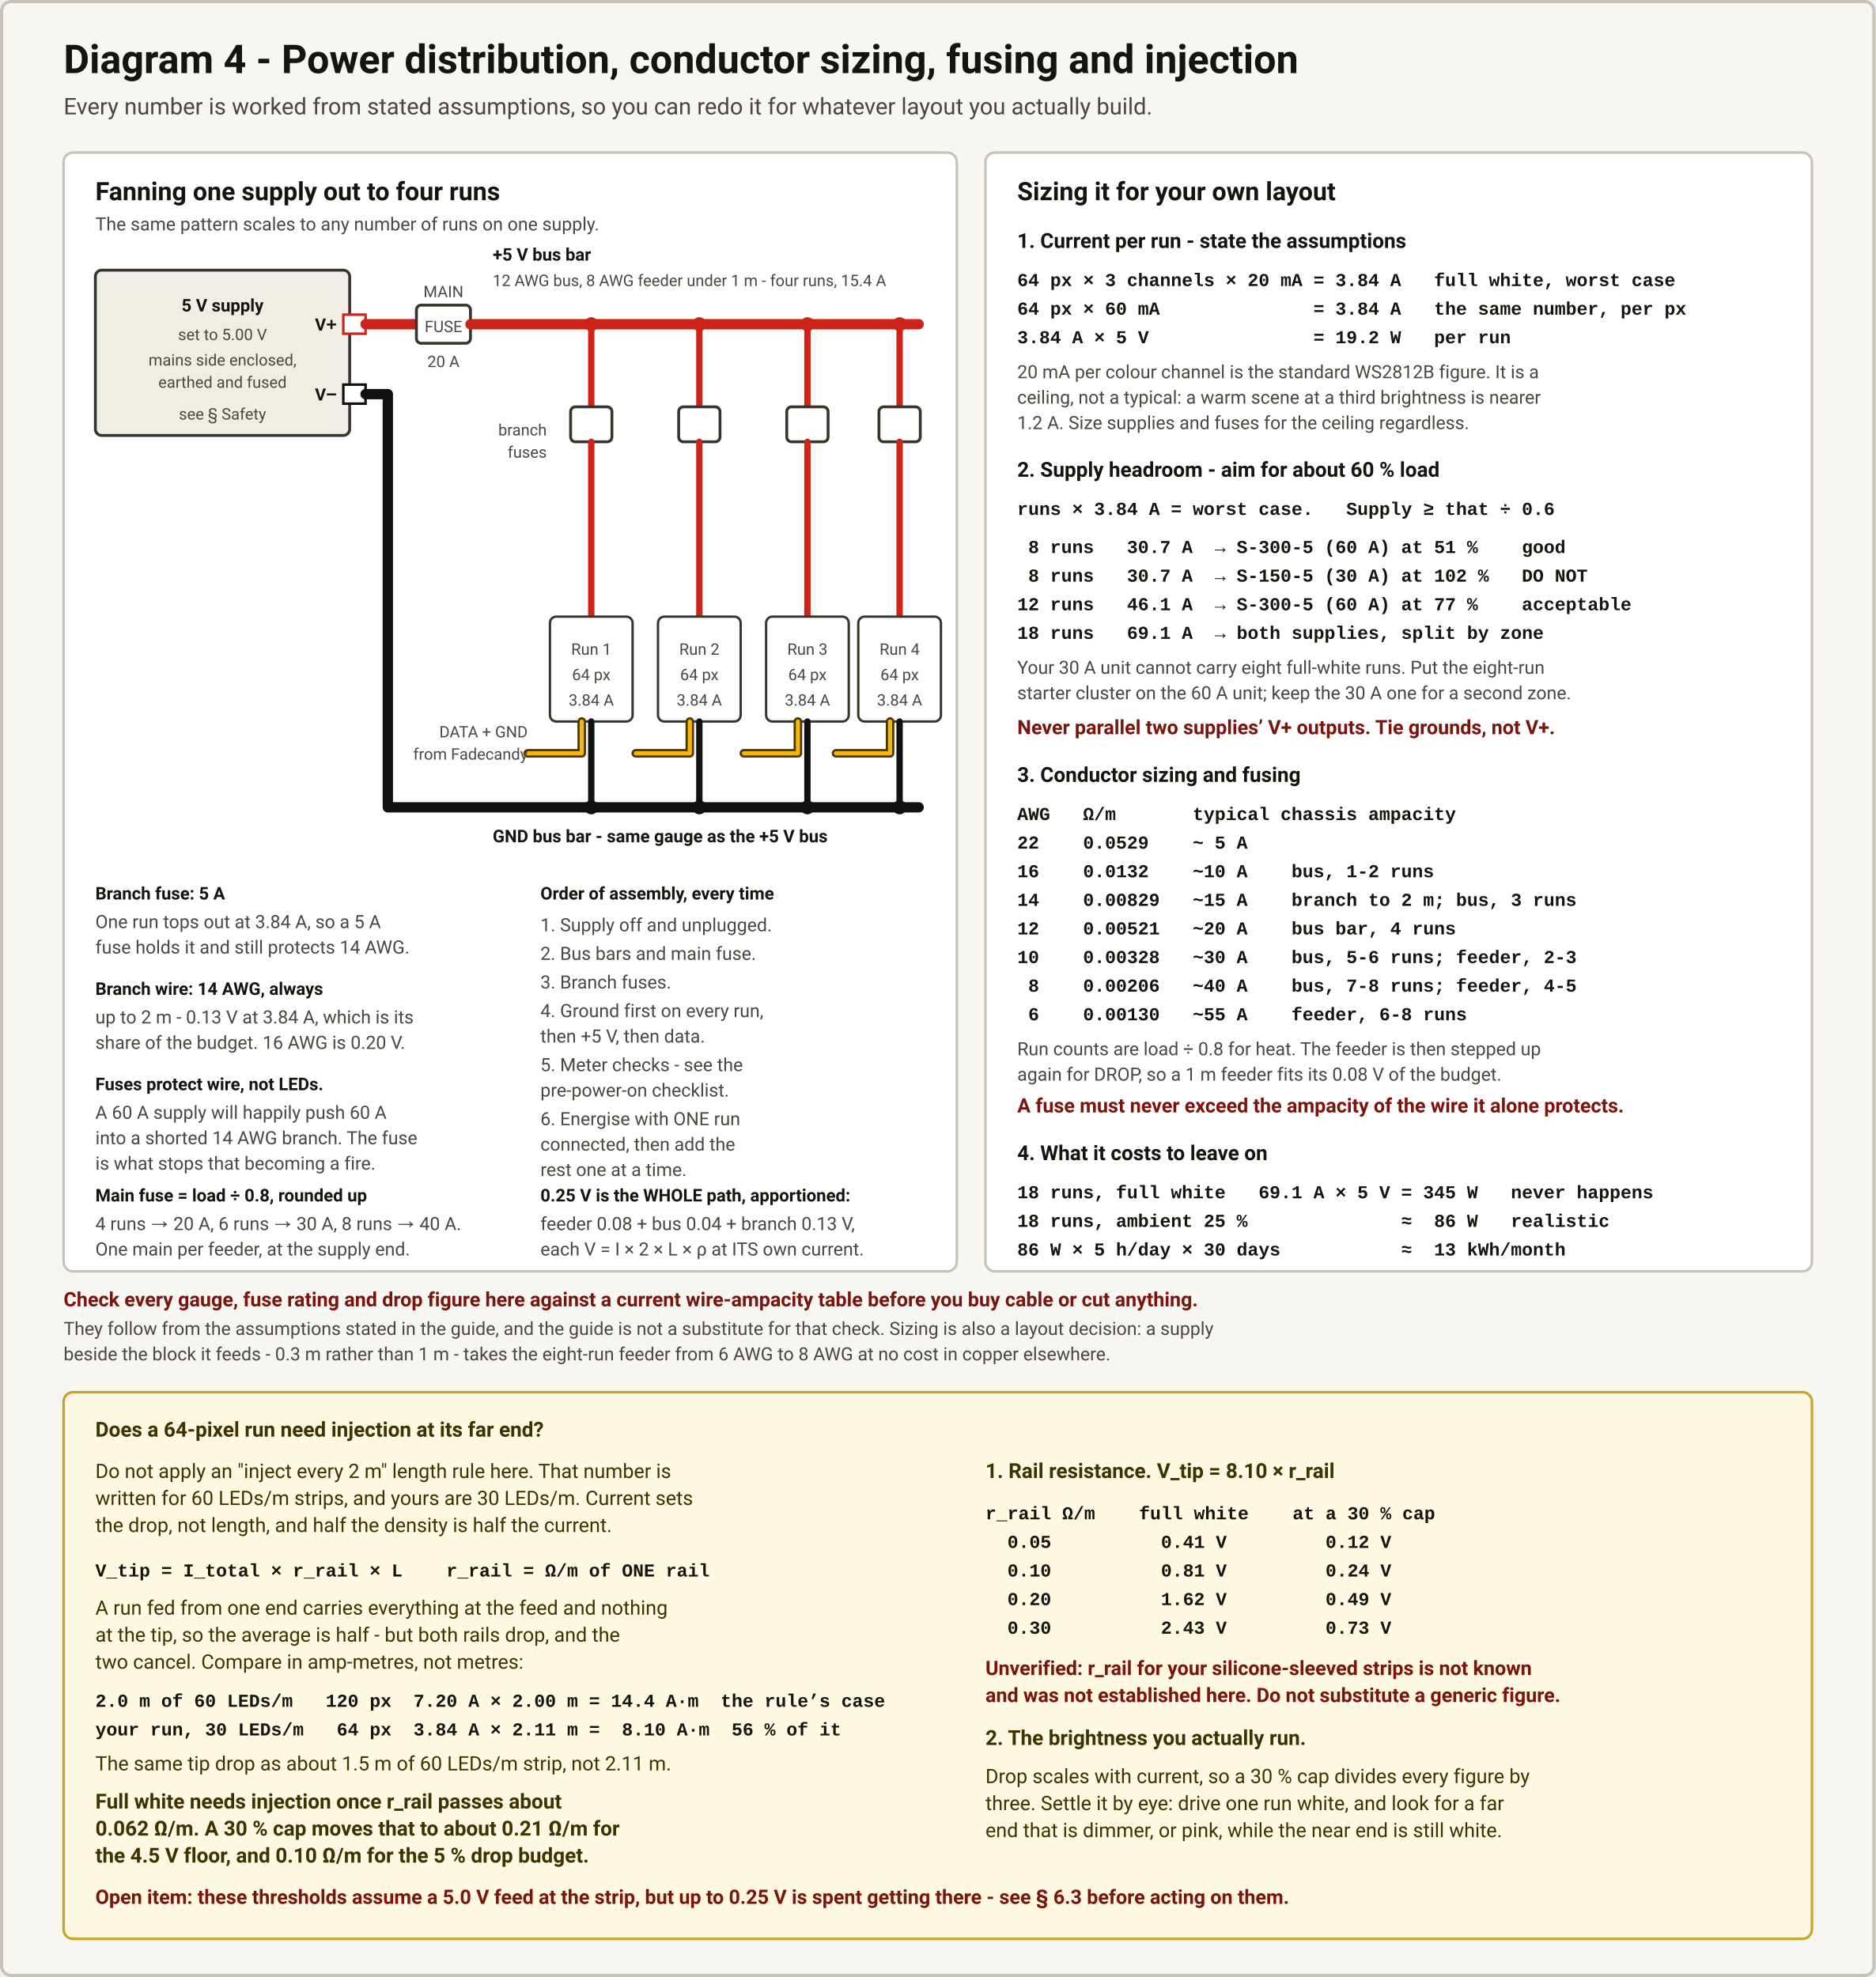
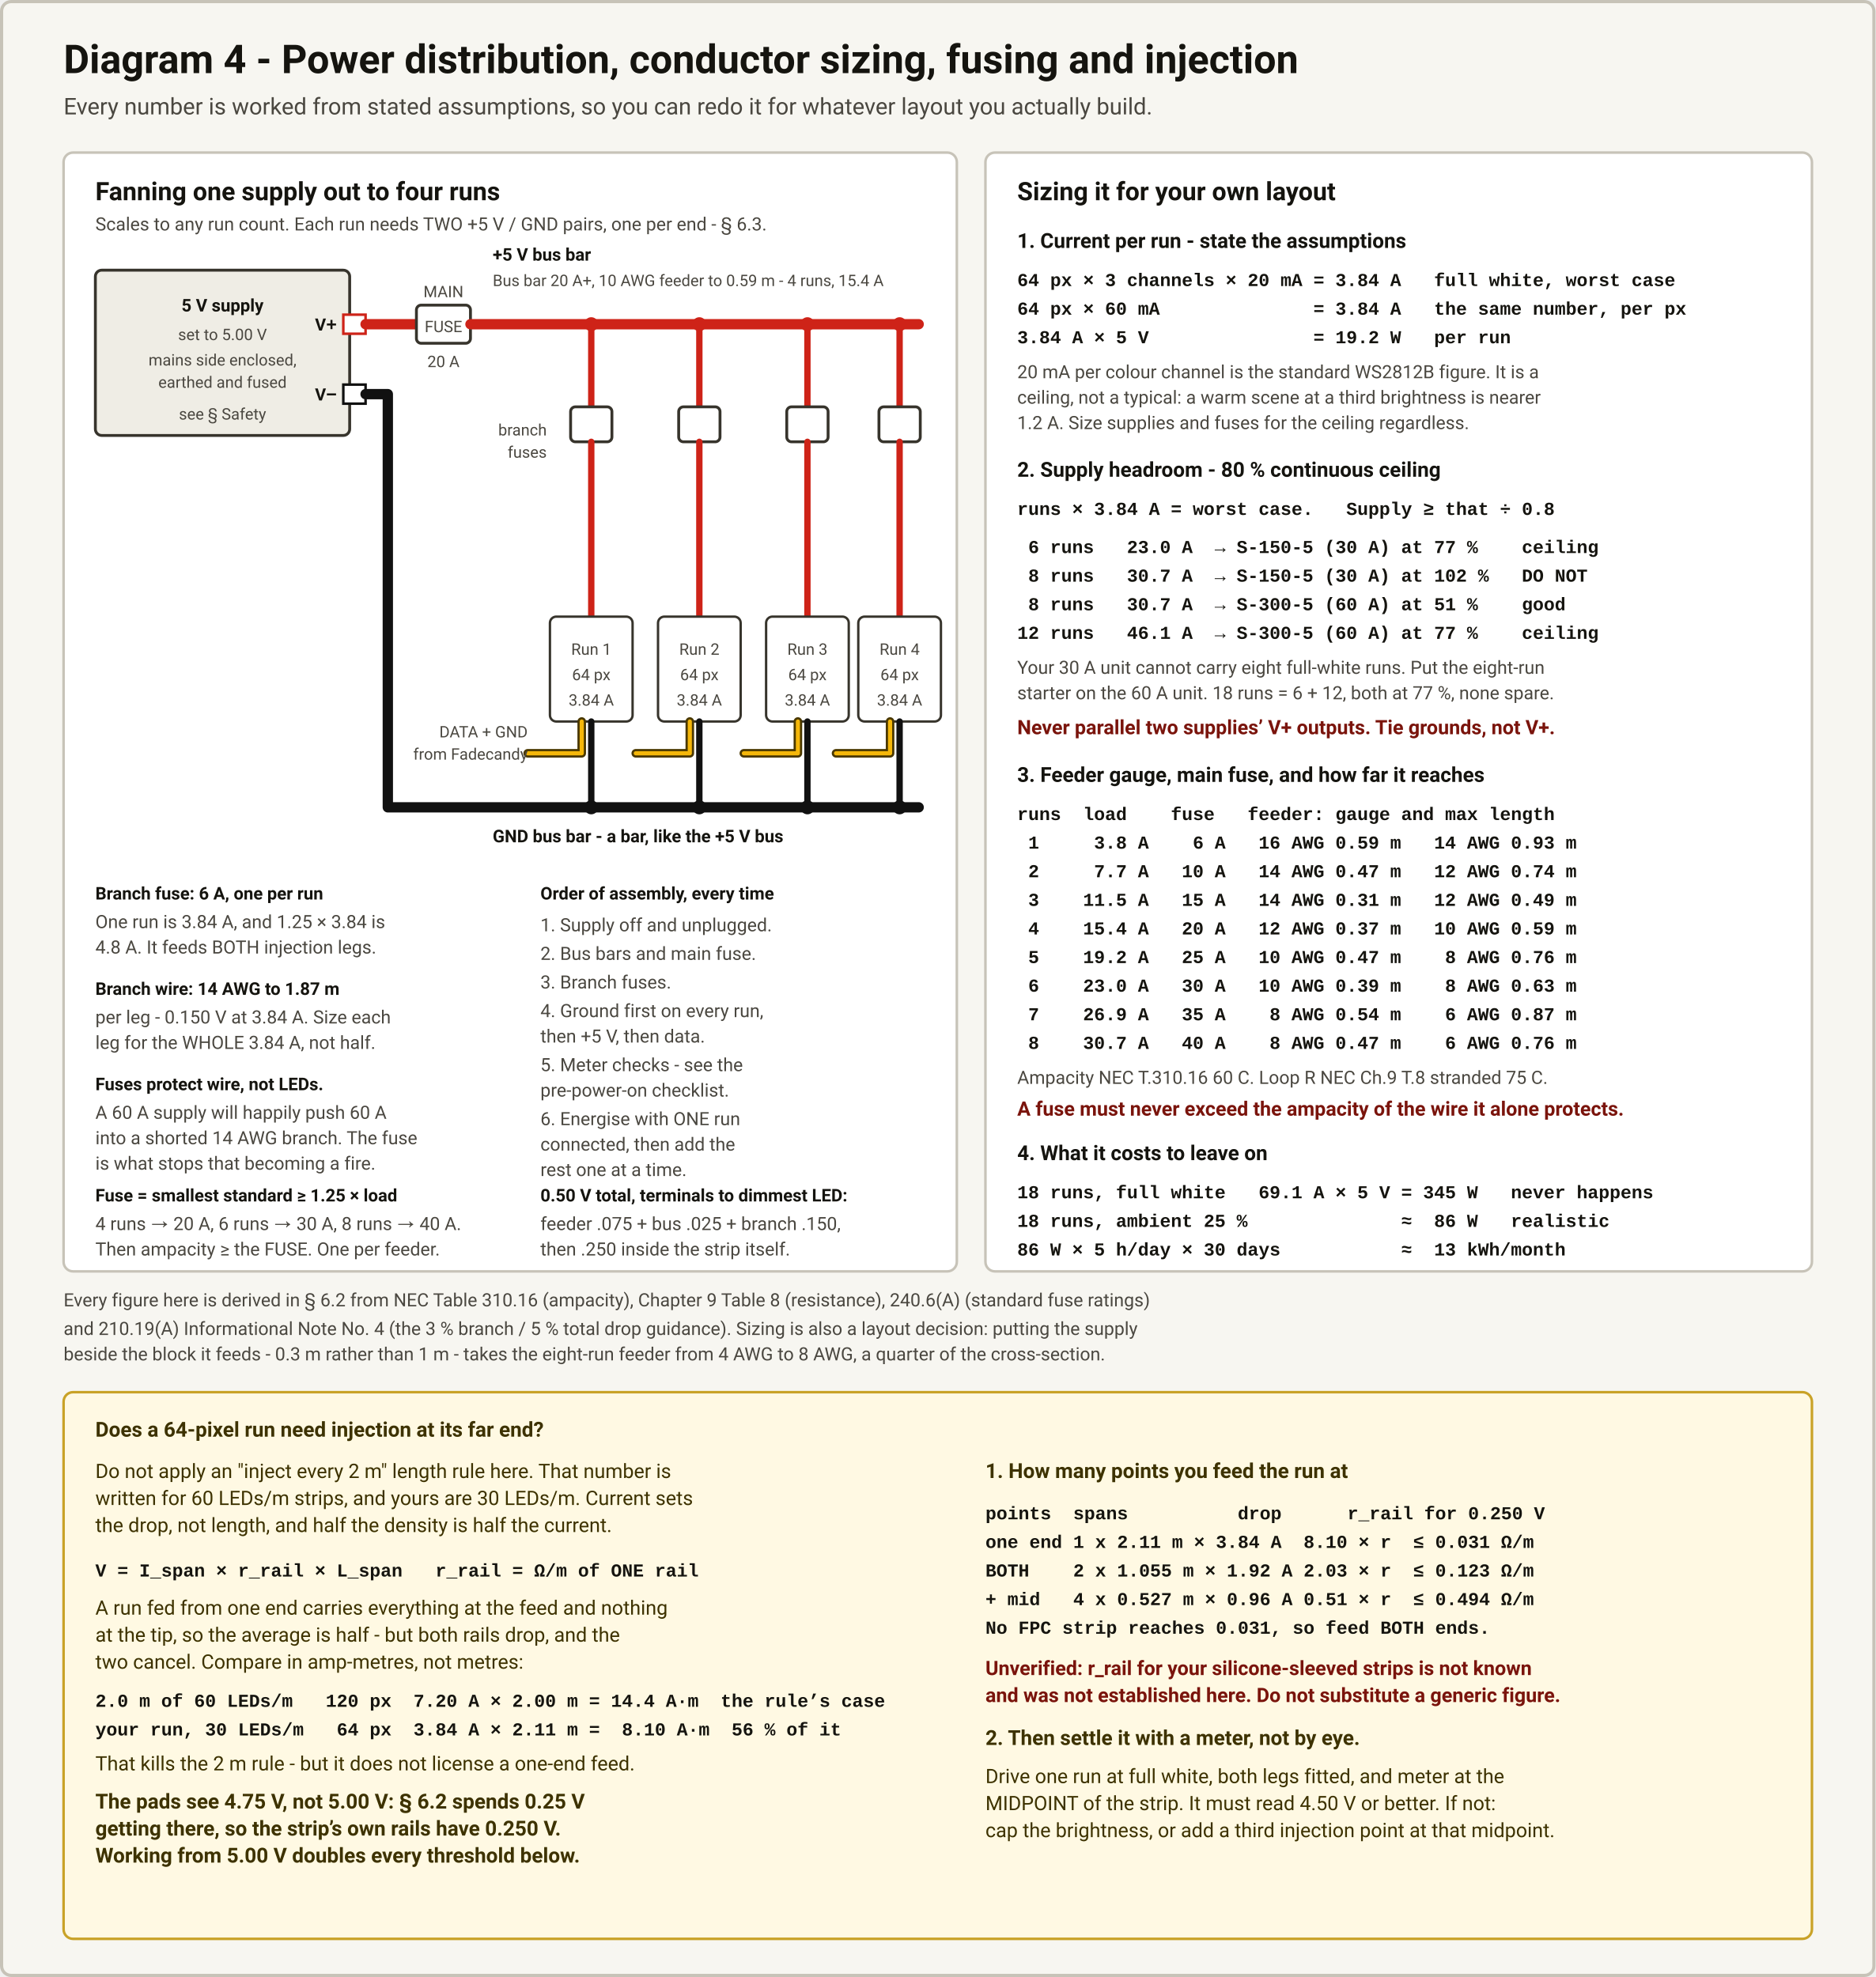
<svg xmlns="http://www.w3.org/2000/svg" viewBox="0 0 1180 1244" width="1180" height="1244" role="img" aria-labelledby="t4 d4">
  <style>
    .bg     { fill:#F7F6F1; stroke:#C7C3B8; stroke-width:2; }
    .ttl    { font:700 25px ui-sans-serif,system-ui,'Segoe UI',Roboto,Helvetica,Arial,sans-serif; fill:#15140F; }
    .sub    { font:400 14.5px ui-sans-serif,system-ui,'Segoe UI',Roboto,Helvetica,Arial,sans-serif; fill:#4A4740; }
    .lbls   { font:400 11.5px ui-sans-serif,system-ui,'Segoe UI',Roboto,Helvetica,Arial,sans-serif; fill:#4A4740; }
    .tiny   { font:400 10px ui-sans-serif,system-ui,'Segoe UI',Roboto,Helvetica,Arial,sans-serif; fill:#4A4740; }
    .wlbl   { font:700 11px ui-sans-serif,system-ui,'Segoe UI',Roboto,Helvetica,Arial,sans-serif; fill:#15140F; }
    .panttl { font:700 16px ui-sans-serif,system-ui,'Segoe UI',Roboto,Helvetica,Arial,sans-serif; fill:#15140F; }
    .h3     { font:700 13px ui-sans-serif,system-ui,'Segoe UI',Roboto,Helvetica,Arial,sans-serif; fill:#15140F; }
    .mono   { font:600 11.5px ui-monospace,'SFMono-Regular',Consolas,'Liberation Mono',monospace; fill:#15140F; }

    .pan    { fill:#FFFFFF; stroke:#C7C3B8; stroke-width:1.6; }
    .psu    { fill:#EFEDE5; stroke:#37342C; stroke-width:1.8; }
    .run    { fill:#FFFFFF; stroke:#37342C; stroke-width:1.5; }
    .fuse   { fill:#FFFFFF; stroke:#37342C; stroke-width:1.8; }

    .gnd    { stroke:#111111; stroke-width:4; fill:none; stroke-linecap:round; stroke-linejoin:round; }
    .pwr    { stroke:#CE2318; stroke-width:4; fill:none; stroke-linecap:round; stroke-linejoin:round; }
    .gndm   { stroke:#111111; stroke-width:6.5; fill:none; stroke-linecap:round; stroke-linejoin:round; }
    .pwrm   { stroke:#CE2318; stroke-width:6.5; fill:none; stroke-linecap:round; stroke-linejoin:round; }
    .datc   { stroke:#4A3800; stroke-width:5.4; fill:none; stroke-linecap:round; stroke-linejoin:round; }
    .dat    { stroke:#F5B70A; stroke-width:2.6; fill:none; stroke-linecap:round; stroke-linejoin:round; }

    .dot    { fill:#111111; } .dotr { fill:#CE2318; }
    .note   { fill:#FFF9E3; stroke:#C9A227; stroke-width:1.6; }
    .notet  { font:700 13px ui-sans-serif,system-ui,'Segoe UI',Roboto,Helvetica,Arial,sans-serif; fill:#3D3200; }
    .notep  { font:400 12.5px ui-sans-serif,system-ui,'Segoe UI',Roboto,Helvetica,Arial,sans-serif; fill:#3D3200; }
    .warnt  { font:700 12.5px ui-sans-serif,system-ui,'Segoe UI',Roboto,Helvetica,Arial,sans-serif; fill:#7A140C; }
  </style>
  <rect class="bg" x="1" y="1" width="1178" height="1242" rx="6" />
  <text class="ttl" x="40" y="46">Diagram 4 - Power distribution, conductor sizing, fusing and injection</text>
  <text class="sub" x="40" y="72">Every number is worked from stated assumptions, so you can redo it for whatever layout you actually build.</text>
  <rect class="pan" x="40" y="96" width="562" height="704" rx="6" />
  <text class="panttl" x="60" y="126">Fanning one supply out to four runs</text>
-   <text class="lbls" x="60" y="145">The same pattern scales to any number of runs on one supply.</text>
+   <text class="lbls" x="60" y="145">Scales to any run count. Each run needs TWO +5 V / GND pairs, one per end - § 6.3.</text>
  <rect class="psu" x="60" y="170" width="160" height="104" rx="4" />
  <text class="wlbl" x="140" y="196" text-anchor="middle">5 V supply</text>
  <text class="tiny" x="140" y="214" text-anchor="middle">set to 5.00 V</text>
  <text class="tiny" x="140" y="230" text-anchor="middle">mains side enclosed,</text>
  <text class="tiny" x="140" y="244" text-anchor="middle">earthed and fused</text>
  <text class="tiny" x="140" y="264" text-anchor="middle">see § Safety</text>
  <rect x="216" y="198" width="14" height="12" fill="#FFFFFF" stroke="#CE2318" stroke-width="1.6" />
  <text class="mono" x="212" y="208" text-anchor="end">V+</text>
  <rect x="216" y="242" width="14" height="12" fill="#FFFFFF" stroke="#111111" stroke-width="1.6" />
  <text class="mono" x="212" y="252" text-anchor="end">V−</text>
  <path class="pwrm" d="M 230 204 H 262" />
  <rect class="fuse" x="262" y="192" width="34" height="24" rx="3" />
  <path class="pwrm" d="M 296 204 H 578" />
  <text class="tiny" x="279" y="187" text-anchor="middle">MAIN</text>
  <text class="tiny" x="279" y="209" text-anchor="middle">FUSE</text>
  <text class="tiny" x="279" y="231" text-anchor="middle">20 A</text>
  <text class="wlbl" x="310" y="164">+5 V bus bar</text>
-   <text class="tiny" x="310" y="180">12 AWG bus, 8 AWG feeder under 1 m - four runs, 15.4 A</text>
+   <text class="tiny" x="310" y="180">Bus bar 20 A+, 10 AWG feeder to 0.59 m - 4 runs, 15.4 A</text>
  <path class="gndm" d="M 230 248 H 244 V 508 H 578" />
-   <text class="wlbl" x="310" y="530">GND bus bar - same gauge as the +5 V bus</text>
+   <text class="wlbl" x="310" y="530">GND bus bar - a bar, like the +5 V bus</text>
  <circle class="dotr" cx="372" cy="204" r="4.4" />
  <path class="pwr" d="M 372 204 V 256" />
  <rect class="fuse" x="359" y="256" width="26" height="22" rx="3" />
  <path class="pwr" d="M 372 278 V 388" />
  <rect class="run" x="346" y="388" width="52" height="66" rx="4" />
  <text class="tiny" x="372" y="412" text-anchor="middle">Run 1</text>
  <text class="tiny" x="372" y="428" text-anchor="middle">64 px</text>
  <text class="tiny" x="372" y="444" text-anchor="middle">3.84 A</text>
  <path class="gnd" d="M 372 454 V 508" />
  <circle class="dot" cx="372" cy="508" r="4.4" />
  <path class="datc" d="M 332 474 H 366 V 454" />
  <path class="dat" d="M 332 474 H 366 V 454" />
  <circle class="dotr" cx="440" cy="204" r="4.4" />
  <path class="pwr" d="M 440 204 V 256" />
  <rect class="fuse" x="427" y="256" width="26" height="22" rx="3" />
  <path class="pwr" d="M 440 278 V 388" />
  <rect class="run" x="414" y="388" width="52" height="66" rx="4" />
  <text class="tiny" x="440" y="412" text-anchor="middle">Run 2</text>
  <text class="tiny" x="440" y="428" text-anchor="middle">64 px</text>
  <text class="tiny" x="440" y="444" text-anchor="middle">3.84 A</text>
  <path class="gnd" d="M 440 454 V 508" />
  <circle class="dot" cx="440" cy="508" r="4.4" />
  <path class="datc" d="M 400 474 H 434 V 454" />
  <path class="dat" d="M 400 474 H 434 V 454" />
  <circle class="dotr" cx="508" cy="204" r="4.4" />
  <path class="pwr" d="M 508 204 V 256" />
  <rect class="fuse" x="495" y="256" width="26" height="22" rx="3" />
  <path class="pwr" d="M 508 278 V 388" />
  <rect class="run" x="482" y="388" width="52" height="66" rx="4" />
  <text class="tiny" x="508" y="412" text-anchor="middle">Run 3</text>
  <text class="tiny" x="508" y="428" text-anchor="middle">64 px</text>
  <text class="tiny" x="508" y="444" text-anchor="middle">3.84 A</text>
  <path class="gnd" d="M 508 454 V 508" />
  <circle class="dot" cx="508" cy="508" r="4.4" />
  <path class="datc" d="M 468 474 H 502 V 454" />
  <path class="dat" d="M 468 474 H 502 V 454" />
  <circle class="dotr" cx="566" cy="204" r="4.4" />
  <path class="pwr" d="M 566 204 V 256" />
  <rect class="fuse" x="553" y="256" width="26" height="22" rx="3" />
  <path class="pwr" d="M 566 278 V 388" />
  <rect class="run" x="540" y="388" width="52" height="66" rx="4" />
  <text class="tiny" x="566" y="412" text-anchor="middle">Run 4</text>
  <text class="tiny" x="566" y="428" text-anchor="middle">64 px</text>
  <text class="tiny" x="566" y="444" text-anchor="middle">3.84 A</text>
  <path class="gnd" d="M 566 454 V 508" />
  <circle class="dot" cx="566" cy="508" r="4.4" />
  <path class="datc" d="M 526 474 H 560 V 454" />
  <path class="dat" d="M 526 474 H 560 V 454" />
  <text class="tiny" x="344" y="274" text-anchor="end">branch</text>
  <text class="tiny" x="344" y="288" text-anchor="end">fuses</text>
  <text class="tiny" x="332" y="464" text-anchor="end">DATA + GND</text>
  <text class="tiny" x="332" y="478" text-anchor="end">from Fadecandy</text>
-   <text class="wlbl" x="60" y="566">Branch fuse: 5 A</text>
-   <text class="lbls" x="60" y="584">One run tops out at 3.84 A, so a 5 A</text>
-   <text class="lbls" x="60" y="600">fuse holds it and still protects 14 AWG.</text>
-   <text class="wlbl" x="60" y="626">Branch wire: 14 AWG, always</text>
-   <text class="lbls" x="60" y="644">up to 2 m - 0.13 V at 3.84 A, which is its</text>
-   <text class="lbls" x="60" y="660">share of the budget. 16 AWG is 0.20 V.</text>
+   <text class="wlbl" x="60" y="566">Branch fuse: 6 A, one per run</text>
+   <text class="lbls" x="60" y="584">One run is 3.84 A, and 1.25 × 3.84 is</text>
+   <text class="lbls" x="60" y="600">4.8 A. It feeds BOTH injection legs.</text>
+   <text class="wlbl" x="60" y="626">Branch wire: 14 AWG to 1.87 m</text>
+   <text class="lbls" x="60" y="644">per leg - 0.150 V at 3.84 A. Size each</text>
+   <text class="lbls" x="60" y="660">leg for the WHOLE 3.84 A, not half.</text>
  <text class="wlbl" x="60" y="686">Fuses protect wire, not LEDs.</text>
  <text class="lbls" x="60" y="704">A 60 A supply will happily push 60 A</text>
  <text class="lbls" x="60" y="720">into a shorted 14 AWG branch. The fuse</text>
  <text class="lbls" x="60" y="736">is what stops that becoming a fire.</text>
-   <text class="wlbl" x="60" y="756">Main fuse = load ÷ 0.8, rounded up</text>
+   <text class="wlbl" x="60" y="756">Fuse = smallest standard ≥ 1.25 × load</text>
  <text class="lbls" x="60" y="774">4 runs → 20 A, 6 runs → 30 A, 8 runs → 40 A.</text>
-   <text class="lbls" x="60" y="790">One main per feeder, at the supply end.</text>
-   <text class="wlbl" x="340" y="756">0.25 V is the WHOLE path, apportioned:</text>
-   <text class="lbls" x="340" y="774">feeder 0.08 + bus 0.04 + branch 0.13 V,</text>
-   <text class="lbls" x="340" y="790">each V = I × 2 × L × ρ at ITS own current.</text>
+   <text class="lbls" x="60" y="790">Then ampacity ≥ the FUSE. One per feeder.</text>
+   <text class="wlbl" x="340" y="756">0.50 V total, terminals to dimmest LED:</text>
+   <text class="lbls" x="340" y="774">feeder .075 + bus .025 + branch .150,</text>
+   <text class="lbls" x="340" y="790">then .250 inside the strip itself.</text>
  <text class="wlbl" x="340" y="566">Order of assembly, every time</text>
  <text class="lbls" x="340" y="586">1. Supply off and unplugged.</text>
  <text class="lbls" x="340" y="604">2. Bus bars and main fuse.</text>
  <text class="lbls" x="340" y="622">3. Branch fuses.</text>
  <text class="lbls" x="340" y="640">4. Ground first on every run,</text>
  <text class="lbls" x="340" y="656">    then +5 V, then data.</text>
  <text class="lbls" x="340" y="674">5. Meter checks - see the</text>
  <text class="lbls" x="340" y="690">    pre-power-on checklist.</text>
  <text class="lbls" x="340" y="708">6. Energise with ONE run</text>
  <text class="lbls" x="340" y="724">    connected, then add the</text>
  <text class="lbls" x="340" y="740">    rest one at a time.</text>
  <rect class="pan" x="620" y="96" width="520" height="704" rx="6" />
  <text class="panttl" x="640" y="126">Sizing it for your own layout</text>
  <text class="h3" x="640" y="156">1. Current per run - state the assumptions</text>
  <text class="mono" x="640" y="180" xml:space="preserve">64 px × 3 channels × 20 mA = 3.84 A   full white, worst case</text>
  <text class="mono" x="640" y="198" xml:space="preserve">64 px × 60 mA              = 3.84 A   the same number, per px</text>
  <text class="mono" x="640" y="216" xml:space="preserve">3.84 A × 5 V               = 19.2 W   per run</text>
  <text class="lbls" x="640" y="238">20 mA per colour channel is the standard WS2812B figure. It is a</text>
  <text class="lbls" x="640" y="254">ceiling, not a typical: a warm scene at a third brightness is nearer</text>
  <text class="lbls" x="640" y="270">1.2 A. Size supplies and fuses for the ceiling regardless.</text>
-   <text class="h3" x="640" y="300">2. Supply headroom - aim for about 60 % load</text>
-   <text class="mono" x="640" y="324" xml:space="preserve">runs × 3.84 A = worst case.   Supply ≥ that ÷ 0.6</text>
-   <text class="mono" x="640" y="348" xml:space="preserve"> 8 runs   30.7 A  → S-300-5 (60 A) at 51 %    good</text>
+   <text class="h3" x="640" y="300">2. Supply headroom - 80 % continuous ceiling</text>
+   <text class="mono" x="640" y="324" xml:space="preserve">runs × 3.84 A = worst case.   Supply ≥ that ÷ 0.8</text>
+   <text class="mono" x="640" y="348" xml:space="preserve"> 6 runs   23.0 A  → S-150-5 (30 A) at 77 %    ceiling</text>
  <text class="mono" x="640" y="366" xml:space="preserve"> 8 runs   30.7 A  → S-150-5 (30 A) at 102 %   DO NOT</text>
-   <text class="mono" x="640" y="384" xml:space="preserve">12 runs   46.1 A  → S-300-5 (60 A) at 77 %    acceptable</text>
-   <text class="mono" x="640" y="402" xml:space="preserve">18 runs   69.1 A  → both supplies, split by zone</text>
+   <text class="mono" x="640" y="384" xml:space="preserve"> 8 runs   30.7 A  → S-300-5 (60 A) at 51 %    good</text>
+   <text class="mono" x="640" y="402" xml:space="preserve">12 runs   46.1 A  → S-300-5 (60 A) at 77 %    ceiling</text>
  <text class="lbls" x="640" y="424">Your 30 A unit cannot carry eight full-white runs. Put the eight-run</text>
-   <text class="lbls" x="640" y="440">starter cluster on the 60 A unit; keep the 30 A one for a second zone.</text>
+   <text class="lbls" x="640" y="440">starter on the 60 A unit. 18 runs = 6 + 12, both at 77 %, none spare.</text>
  <text class="warnt" x="640" y="462">Never parallel two supplies’ V+ outputs. Tie grounds, not V+.</text>
-   <text class="h3" x="640" y="492">3. Conductor sizing and fusing</text>
-   <text class="mono" x="640" y="516" xml:space="preserve">AWG   Ω/m       typical chassis ampacity</text>
-   <text class="mono" x="640" y="534" xml:space="preserve">22    0.0529    ~ 5 A</text>
-   <text class="mono" x="640" y="552" xml:space="preserve">16    0.0132    ~10 A    bus, 1-2 runs</text>
-   <text class="mono" x="640" y="570" xml:space="preserve">14    0.00829   ~15 A    branch to 2 m; bus, 3 runs</text>
-   <text class="mono" x="640" y="588" xml:space="preserve">12    0.00521   ~20 A    bus bar, 4 runs</text>
-   <text class="mono" x="640" y="606" xml:space="preserve">10    0.00328   ~30 A    bus, 5-6 runs; feeder, 2-3</text>
-   <text class="mono" x="640" y="624" xml:space="preserve"> 8    0.00206   ~40 A    bus, 7-8 runs; feeder, 4-5</text>
-   <text class="mono" x="640" y="642" xml:space="preserve"> 6    0.00130   ~55 A    feeder, 6-8 runs</text>
-   <text class="lbls" x="640" y="664">Run counts are load ÷ 0.8 for heat. The feeder is then stepped up</text>
-   <text class="lbls" x="640" y="680">again for DROP, so a 1 m feeder fits its 0.08 V of the budget.</text>
-   <text class="warnt" x="640" y="700">A fuse must never exceed the ampacity of the wire it alone protects.</text>
+   <text class="h3" x="640" y="492">3. Feeder gauge, main fuse, and how far it reaches</text>
+   <text class="mono" x="640" y="516" xml:space="preserve">runs  load    fuse   feeder: gauge and max length</text>
+   <text class="mono" x="640" y="534" xml:space="preserve"> 1     3.8 A    6 A   16 AWG 0.59 m   14 AWG 0.93 m</text>
+   <text class="mono" x="640" y="552" xml:space="preserve"> 2     7.7 A   10 A   14 AWG 0.47 m   12 AWG 0.74 m</text>
+   <text class="mono" x="640" y="570" xml:space="preserve"> 3    11.5 A   15 A   14 AWG 0.31 m   12 AWG 0.49 m</text>
+   <text class="mono" x="640" y="588" xml:space="preserve"> 4    15.4 A   20 A   12 AWG 0.37 m   10 AWG 0.59 m</text>
+   <text class="mono" x="640" y="606" xml:space="preserve"> 5    19.2 A   25 A   10 AWG 0.47 m    8 AWG 0.76 m</text>
+   <text class="mono" x="640" y="624" xml:space="preserve"> 6    23.0 A   30 A   10 AWG 0.39 m    8 AWG 0.63 m</text>
+   <text class="mono" x="640" y="642" xml:space="preserve"> 7    26.9 A   35 A    8 AWG 0.54 m    6 AWG 0.87 m</text>
+   <text class="mono" x="640" y="660" xml:space="preserve"> 8    30.7 A   40 A    8 AWG 0.47 m    6 AWG 0.76 m</text>
+   <text class="lbls" x="640" y="682">Ampacity NEC T.310.16 60 C. Loop R NEC Ch.9 T.8 stranded 75 C.</text>
+   <text class="warnt" x="640" y="702">A fuse must never exceed the ampacity of the wire it alone protects.</text>
  <text class="h3" x="640" y="730">4. What it costs to leave on</text>
  <text class="mono" x="640" y="754" xml:space="preserve">18 runs, full white   69.1 A × 5 V = 345 W   never happens</text>
  <text class="mono" x="640" y="772" xml:space="preserve">18 runs, ambient 25 %              ≈  86 W   realistic</text>
  <text class="mono" x="640" y="790" xml:space="preserve">86 W × 5 h/day × 30 days           ≈  13 kWh/month</text>
-   <text class="warnt" x="40" y="822">Check every gauge, fuse rating and drop figure here against a current wire-ampacity table before you buy cable or cut anything.</text>
-   <text class="lbls" x="40" y="840">They follow from the assumptions stated in the guide, and the guide is not a substitute for that check. Sizing is also a layout decision: a supply</text>
-   <text class="lbls" x="40" y="856">beside the block it feeds - 0.3 m rather than 1 m - takes the eight-run feeder from 6 AWG to 8 AWG at no cost in copper elsewhere.</text>
+   <text class="lbls" x="40" y="822">Every figure here is derived in § 6.2 from NEC Table 310.16 (ampacity), Chapter 9 Table 8 (resistance), 240.6(A) (standard fuse ratings)</text>
+   <text class="lbls" x="40" y="840">and 210.19(A) Informational Note No. 4 (the 3 % branch / 5 % total drop guidance). Sizing is also a layout decision: putting the supply</text>
+   <text class="lbls" x="40" y="856">beside the block it feeds - 0.3 m rather than 1 m - takes the eight-run feeder from 4 AWG to 8 AWG, a quarter of the cross-section.</text>
  <rect class="note" x="40" y="876" width="1100" height="344" rx="6" />
  <text class="notet" x="60" y="904">Does a 64-pixel run need injection at its far end?</text>
  <text class="notep" x="60" y="930">Do not apply an "inject every 2 m" length rule here. That number is</text>
  <text class="notep" x="60" y="947">written for 60 LEDs/m strips, and yours are 30 LEDs/m. Current sets</text>
  <text class="notep" x="60" y="964">the drop, not length, and half the density is half the current.</text>
-   <text class="mono" x="60" y="992" xml:space="preserve">V_tip = I_total × r_rail × L    r_rail = Ω/m of ONE rail</text>
+   <text class="mono" x="60" y="992" xml:space="preserve">V = I_span × r_rail × L_span   r_rail = Ω/m of ONE rail</text>
  <text class="notep" x="60" y="1016">A run fed from one end carries everything at the feed and nothing</text>
  <text class="notep" x="60" y="1033">at the tip, so the average is half - but both rails drop, and the</text>
  <text class="notep" x="60" y="1050">two cancel. Compare in amp-metres, not metres:</text>
  <text class="mono" x="60" y="1074" xml:space="preserve">2.0 m of 60 LEDs/m   120 px  7.20 A × 2.00 m = 14.4 A·m  the rule’s case</text>
  <text class="mono" x="60" y="1092" xml:space="preserve">your run, 30 LEDs/m   64 px  3.84 A × 2.11 m =  8.10 A·m  56 % of it</text>
-   <text class="notep" x="60" y="1114">The same tip drop as about 1.5 m of 60 LEDs/m strip, not 2.11 m.</text>
-   <text class="notet" x="60" y="1138">Full white needs injection once r_rail passes about</text>
-   <text class="notet" x="60" y="1155">0.062 Ω/m. A 30 % cap moves that to about 0.21 Ω/m for</text>
-   <text class="notet" x="60" y="1172">the 4.5 V floor, and 0.10 Ω/m for the 5 % drop budget.</text>
-   <text class="notet" x="620" y="930">1. Rail resistance.   V_tip = 8.10 × r_rail</text>
-   <text class="mono" x="620" y="956" xml:space="preserve">r_rail Ω/m    full white    at a 30 % cap</text>
-   <text class="mono" x="620" y="974" xml:space="preserve">  0.05          0.41 V         0.12 V</text>
-   <text class="mono" x="620" y="992" xml:space="preserve">  0.10          0.81 V         0.24 V</text>
-   <text class="mono" x="620" y="1010" xml:space="preserve">  0.20          1.62 V         0.49 V</text>
-   <text class="mono" x="620" y="1028" xml:space="preserve">  0.30          2.43 V         0.73 V</text>
+   <text class="notep" x="60" y="1114">That kills the 2 m rule - but it does not license a one-end feed.</text>
+   <text class="notet" x="60" y="1138">The pads see 4.75 V, not 5.00 V: § 6.2 spends 0.25 V</text>
+   <text class="notet" x="60" y="1155">getting there, so the strip’s own rails have 0.250 V.</text>
+   <text class="notet" x="60" y="1172">Working from 5.00 V doubles every threshold below.</text>
+   <text class="notet" x="620" y="930">1. How many points you feed the run at</text>
+   <text class="mono" x="620" y="956" xml:space="preserve">points  spans          drop      r_rail for 0.250 V</text>
+   <text class="mono" x="620" y="974" xml:space="preserve">one end 1 x 2.11 m × 3.84 A  8.10 × r  ≤ 0.031 Ω/m</text>
+   <text class="mono" x="620" y="992" xml:space="preserve">BOTH    2 x 1.055 m × 1.92 A 2.03 × r  ≤ 0.123 Ω/m</text>
+   <text class="mono" x="620" y="1010" xml:space="preserve">+ mid   4 x 0.527 m × 0.96 A 0.51 × r  ≤ 0.494 Ω/m</text>
+   <text class="mono" x="620" y="1028" xml:space="preserve">No FPC strip reaches 0.031, so feed BOTH ends.</text>
  <text class="warnt" x="620" y="1054">Unverified: r_rail for your silicone-sleeved strips is not known</text>
  <text class="warnt" x="620" y="1071">and was not established here. Do not substitute a generic figure.</text>
-   <text class="notet" x="620" y="1098">2. The brightness you actually run.</text>
-   <text class="notep" x="620" y="1122">Drop scales with current, so a 30 % cap divides every figure by</text>
-   <text class="notep" x="620" y="1139">three. Settle it by eye: drive one run white, and look for a far</text>
-   <text class="notep" x="620" y="1156">end that is dimmer, or pink, while the near end is still white.</text>
-   <text class="warnt" x="60" y="1198">Open item: these thresholds assume a 5.0 V feed at the strip, but up to 0.25 V is spent getting there - see § 6.3 before acting on them.</text>
+   <text class="notet" x="620" y="1098">2. Then settle it with a meter, not by eye.</text>
+   <text class="notep" x="620" y="1122">Drive one run at full white, both legs fitted, and meter at the</text>
+   <text class="notep" x="620" y="1139">MIDPOINT of the strip. It must read 4.50 V or better. If not:</text>
+   <text class="notep" x="620" y="1156">cap the brightness, or add a third injection point at that midpoint.</text>
</svg>
